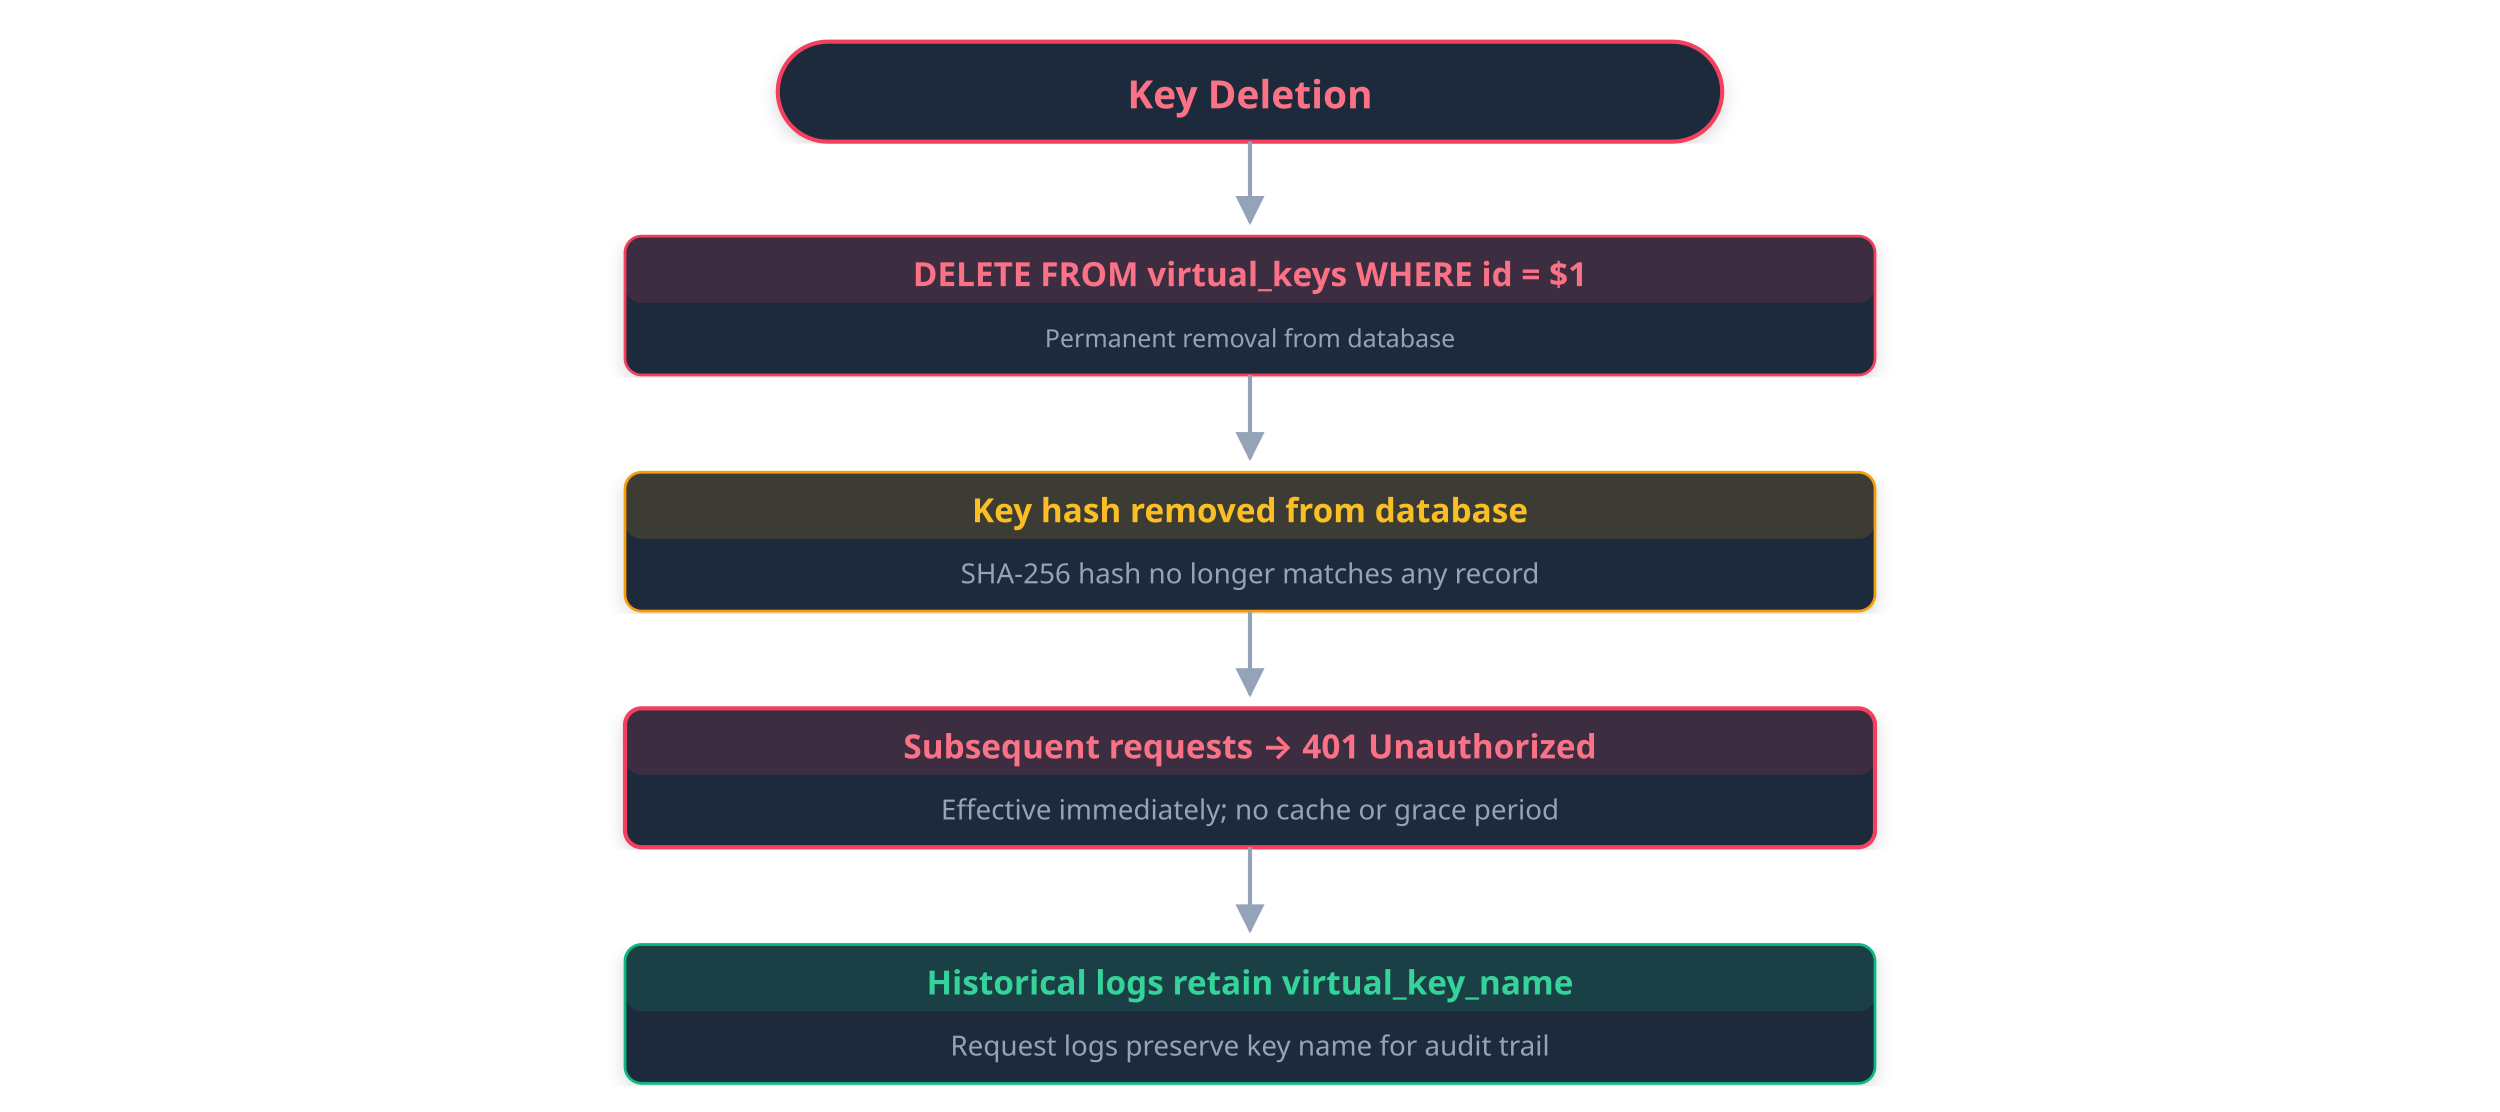
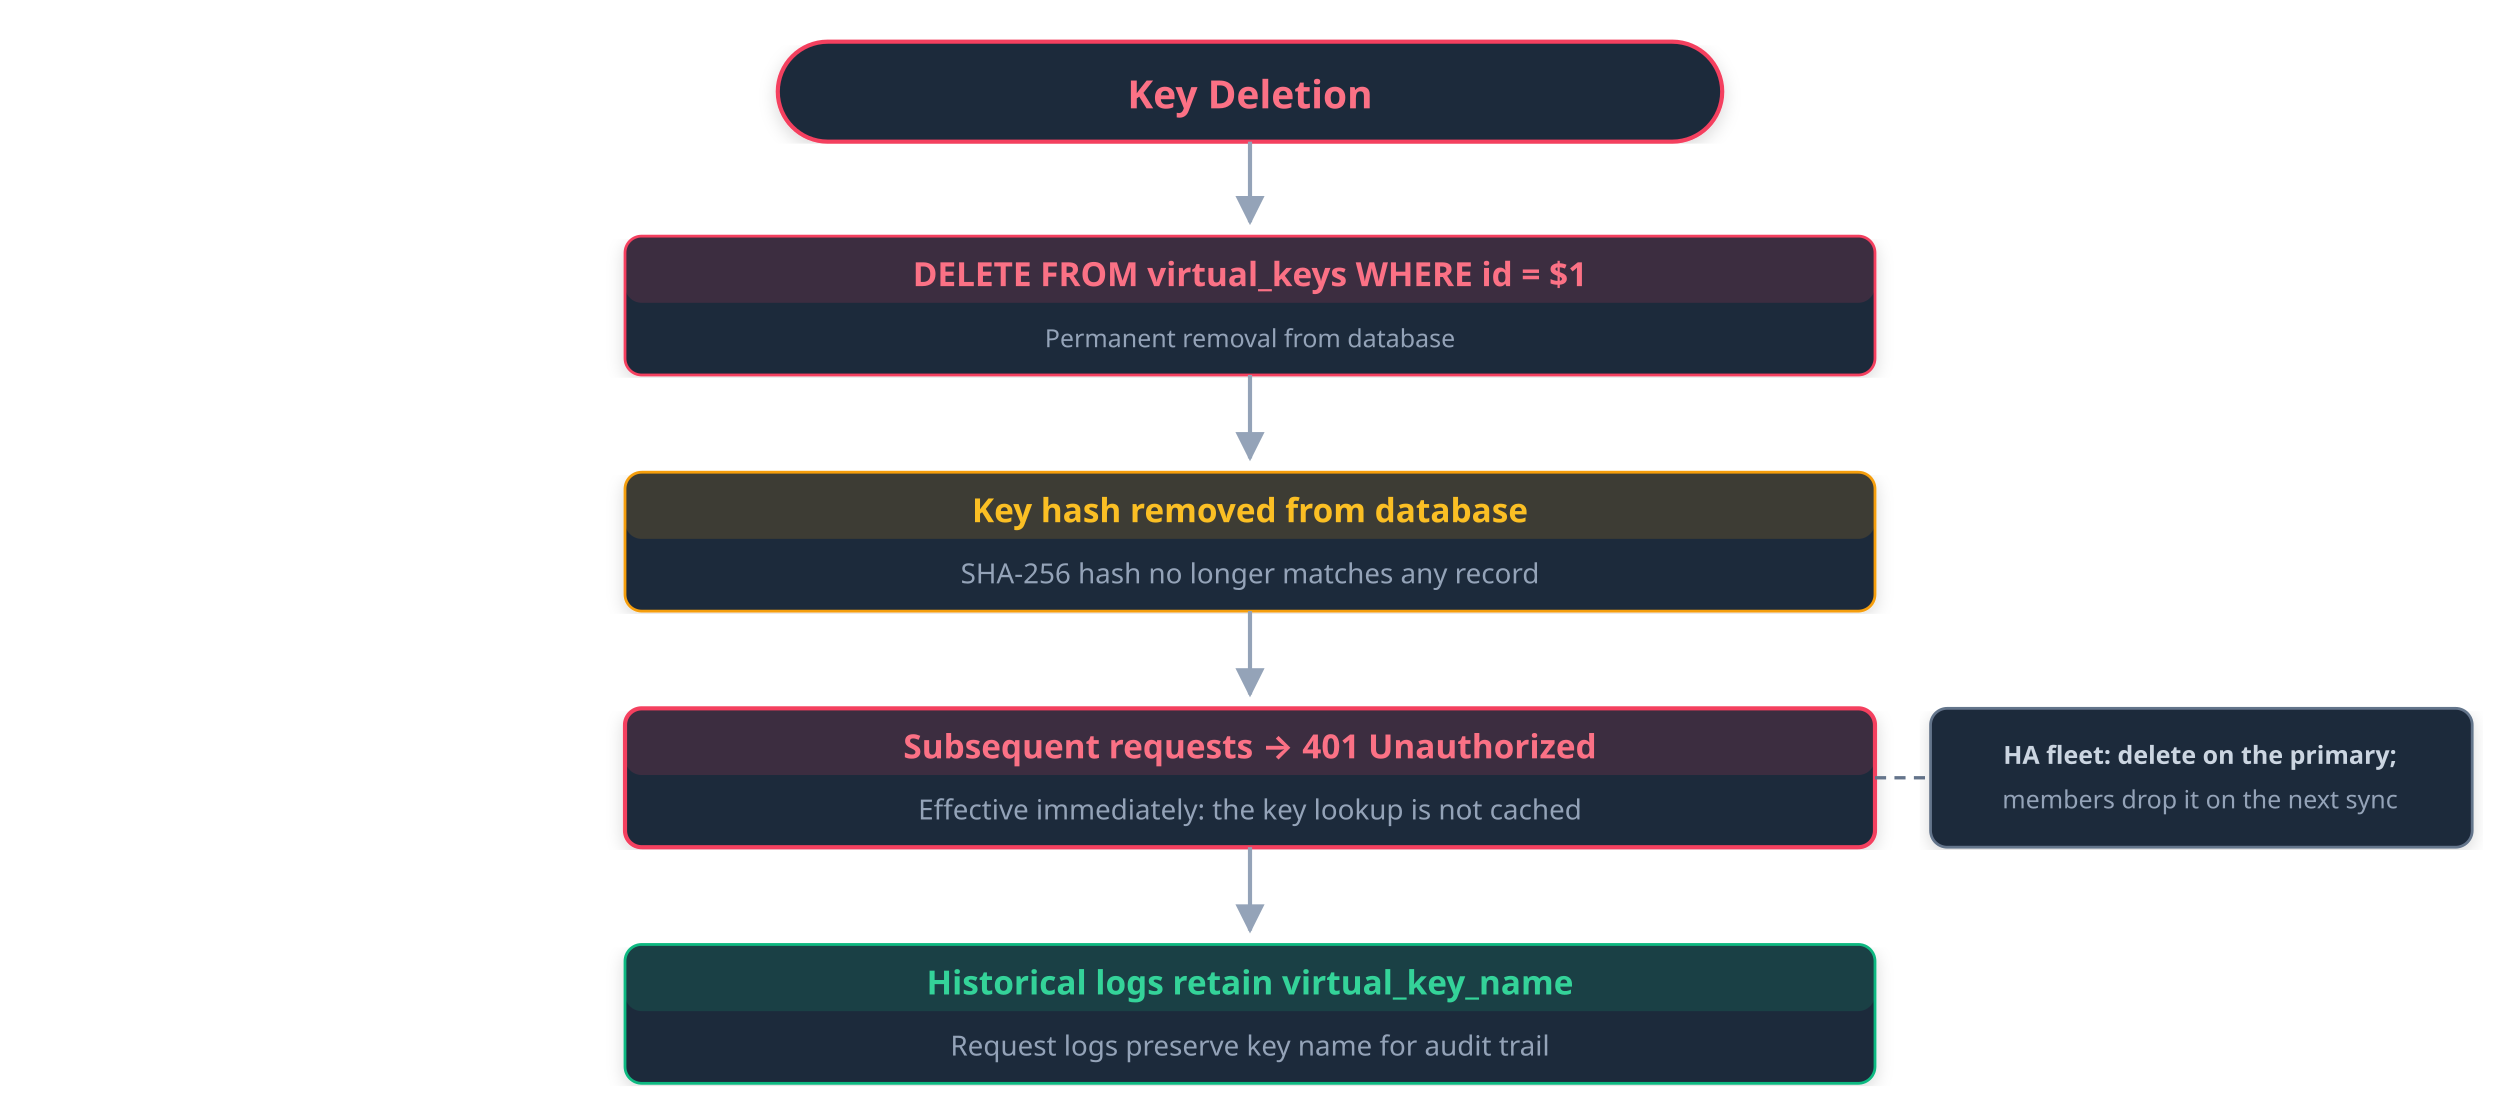
<svg xmlns="http://www.w3.org/2000/svg" viewBox="0 0 900 400" font-family="'Segoe UI', system-ui, -apple-system, sans-serif">
  <defs>
    <marker id="arr" viewBox="0 0 10 10" refX="9" refY="5" markerWidth="7" markerHeight="7" orient="auto-start-reverse">
      <path d="M 0 0 L 10 5 L 0 10 z" fill="#94a3b8" />
    </marker>
    <filter id="shadow" x="-2%" y="-2%" width="104%" height="104%">
      <feDropShadow dx="0" dy="2" stdDeviation="3" flood-opacity="0.15" />
    </filter>
  </defs>
  <rect x="280" y="15" width="340" height="36" rx="18" fill="#1e293b" stroke="#f43f5e" stroke-width="1.5" filter="url(#shadow)" />
  <text x="450" y="39" text-anchor="middle" fill="#fb7185" font-size="14" font-weight="700">Key Deletion</text>
  <line x1="450" y1="51" x2="450" y2="80" stroke="#94a3b8" stroke-width="1.5" marker-end="url(#arr)" />
  <rect x="225" y="85" width="450" height="50" rx="6" fill="#1e293b" stroke="#f43f5e" stroke-width="1" filter="url(#shadow)" />
  <rect x="225" y="85" width="450" height="24" rx="6" fill="#f43f5e" opacity="0.15" />
  <text x="450" y="103" text-anchor="middle" fill="#fb7185" font-size="12" font-weight="700">DELETE FROM virtual_keys WHERE id = $1</text>
  <text x="450" y="125" text-anchor="middle" fill="#94a3b8" font-size="9">Permanent removal from database</text>
  <line x1="450" y1="135" x2="450" y2="165" stroke="#94a3b8" stroke-width="1.5" marker-end="url(#arr)" />
  <rect x="225" y="170" width="450" height="50" rx="6" fill="#1e293b" stroke="#f59e0b" stroke-width="1" filter="url(#shadow)" />
  <rect x="225" y="170" width="450" height="24" rx="6" fill="#f59e0b" opacity="0.15" />
  <text x="450" y="188" text-anchor="middle" fill="#fbbf24" font-size="12" font-weight="700">Key hash removed from database</text>
  <text x="450" y="210" text-anchor="middle" fill="#94a3b8" font-size="10">SHA-256 hash no longer matches any record</text>
  <line x1="450" y1="220" x2="450" y2="250" stroke="#94a3b8" stroke-width="1.5" marker-end="url(#arr)" />
  <rect x="225" y="255" width="450" height="50" rx="6" fill="#1e293b" stroke="#f43f5e" stroke-width="1.5" filter="url(#shadow)" />
  <rect x="225" y="255" width="450" height="24" rx="6" fill="#f43f5e" opacity="0.15" />
  <text x="450" y="273" text-anchor="middle" fill="#fb7185" font-size="12" font-weight="700">Subsequent requests → 401 Unauthorized</text>
-   <text x="450" y="295" text-anchor="middle" fill="#94a3b8" font-size="10">Effective immediately; no cache or grace period</text>
+   <text x="450" y="295" text-anchor="middle" fill="#94a3b8" font-size="10">Effective immediately: the key lookup is not cached</text>
+   <line x1="675" y1="280" x2="695" y2="280" stroke="#64748b" stroke-width="1.2" stroke-dasharray="4,3" />
+   <rect x="695" y="255" width="195" height="50" rx="6" fill="#1e293b" stroke="#64748b" stroke-width="1" filter="url(#shadow)" />
+   <text x="792" y="275" text-anchor="middle" fill="#cbd5e1" font-size="9" font-weight="600">HA fleet: delete on the primary;</text>
+   <text x="792" y="291" text-anchor="middle" fill="#94a3b8" font-size="9">members drop it on the next sync</text>
  <line x1="450" y1="305" x2="450" y2="335" stroke="#94a3b8" stroke-width="1.5" marker-end="url(#arr)" />
  <rect x="225" y="340" width="450" height="50" rx="6" fill="#1e293b" stroke="#10b981" stroke-width="1" filter="url(#shadow)" />
  <rect x="225" y="340" width="450" height="24" rx="6" fill="#10b981" opacity="0.15" />
  <text x="450" y="358" text-anchor="middle" fill="#34d399" font-size="12" font-weight="700">Historical logs retain virtual_key_name</text>
  <text x="450" y="380" text-anchor="middle" fill="#94a3b8" font-size="10">Request logs preserve key name for audit trail</text>
</svg>
